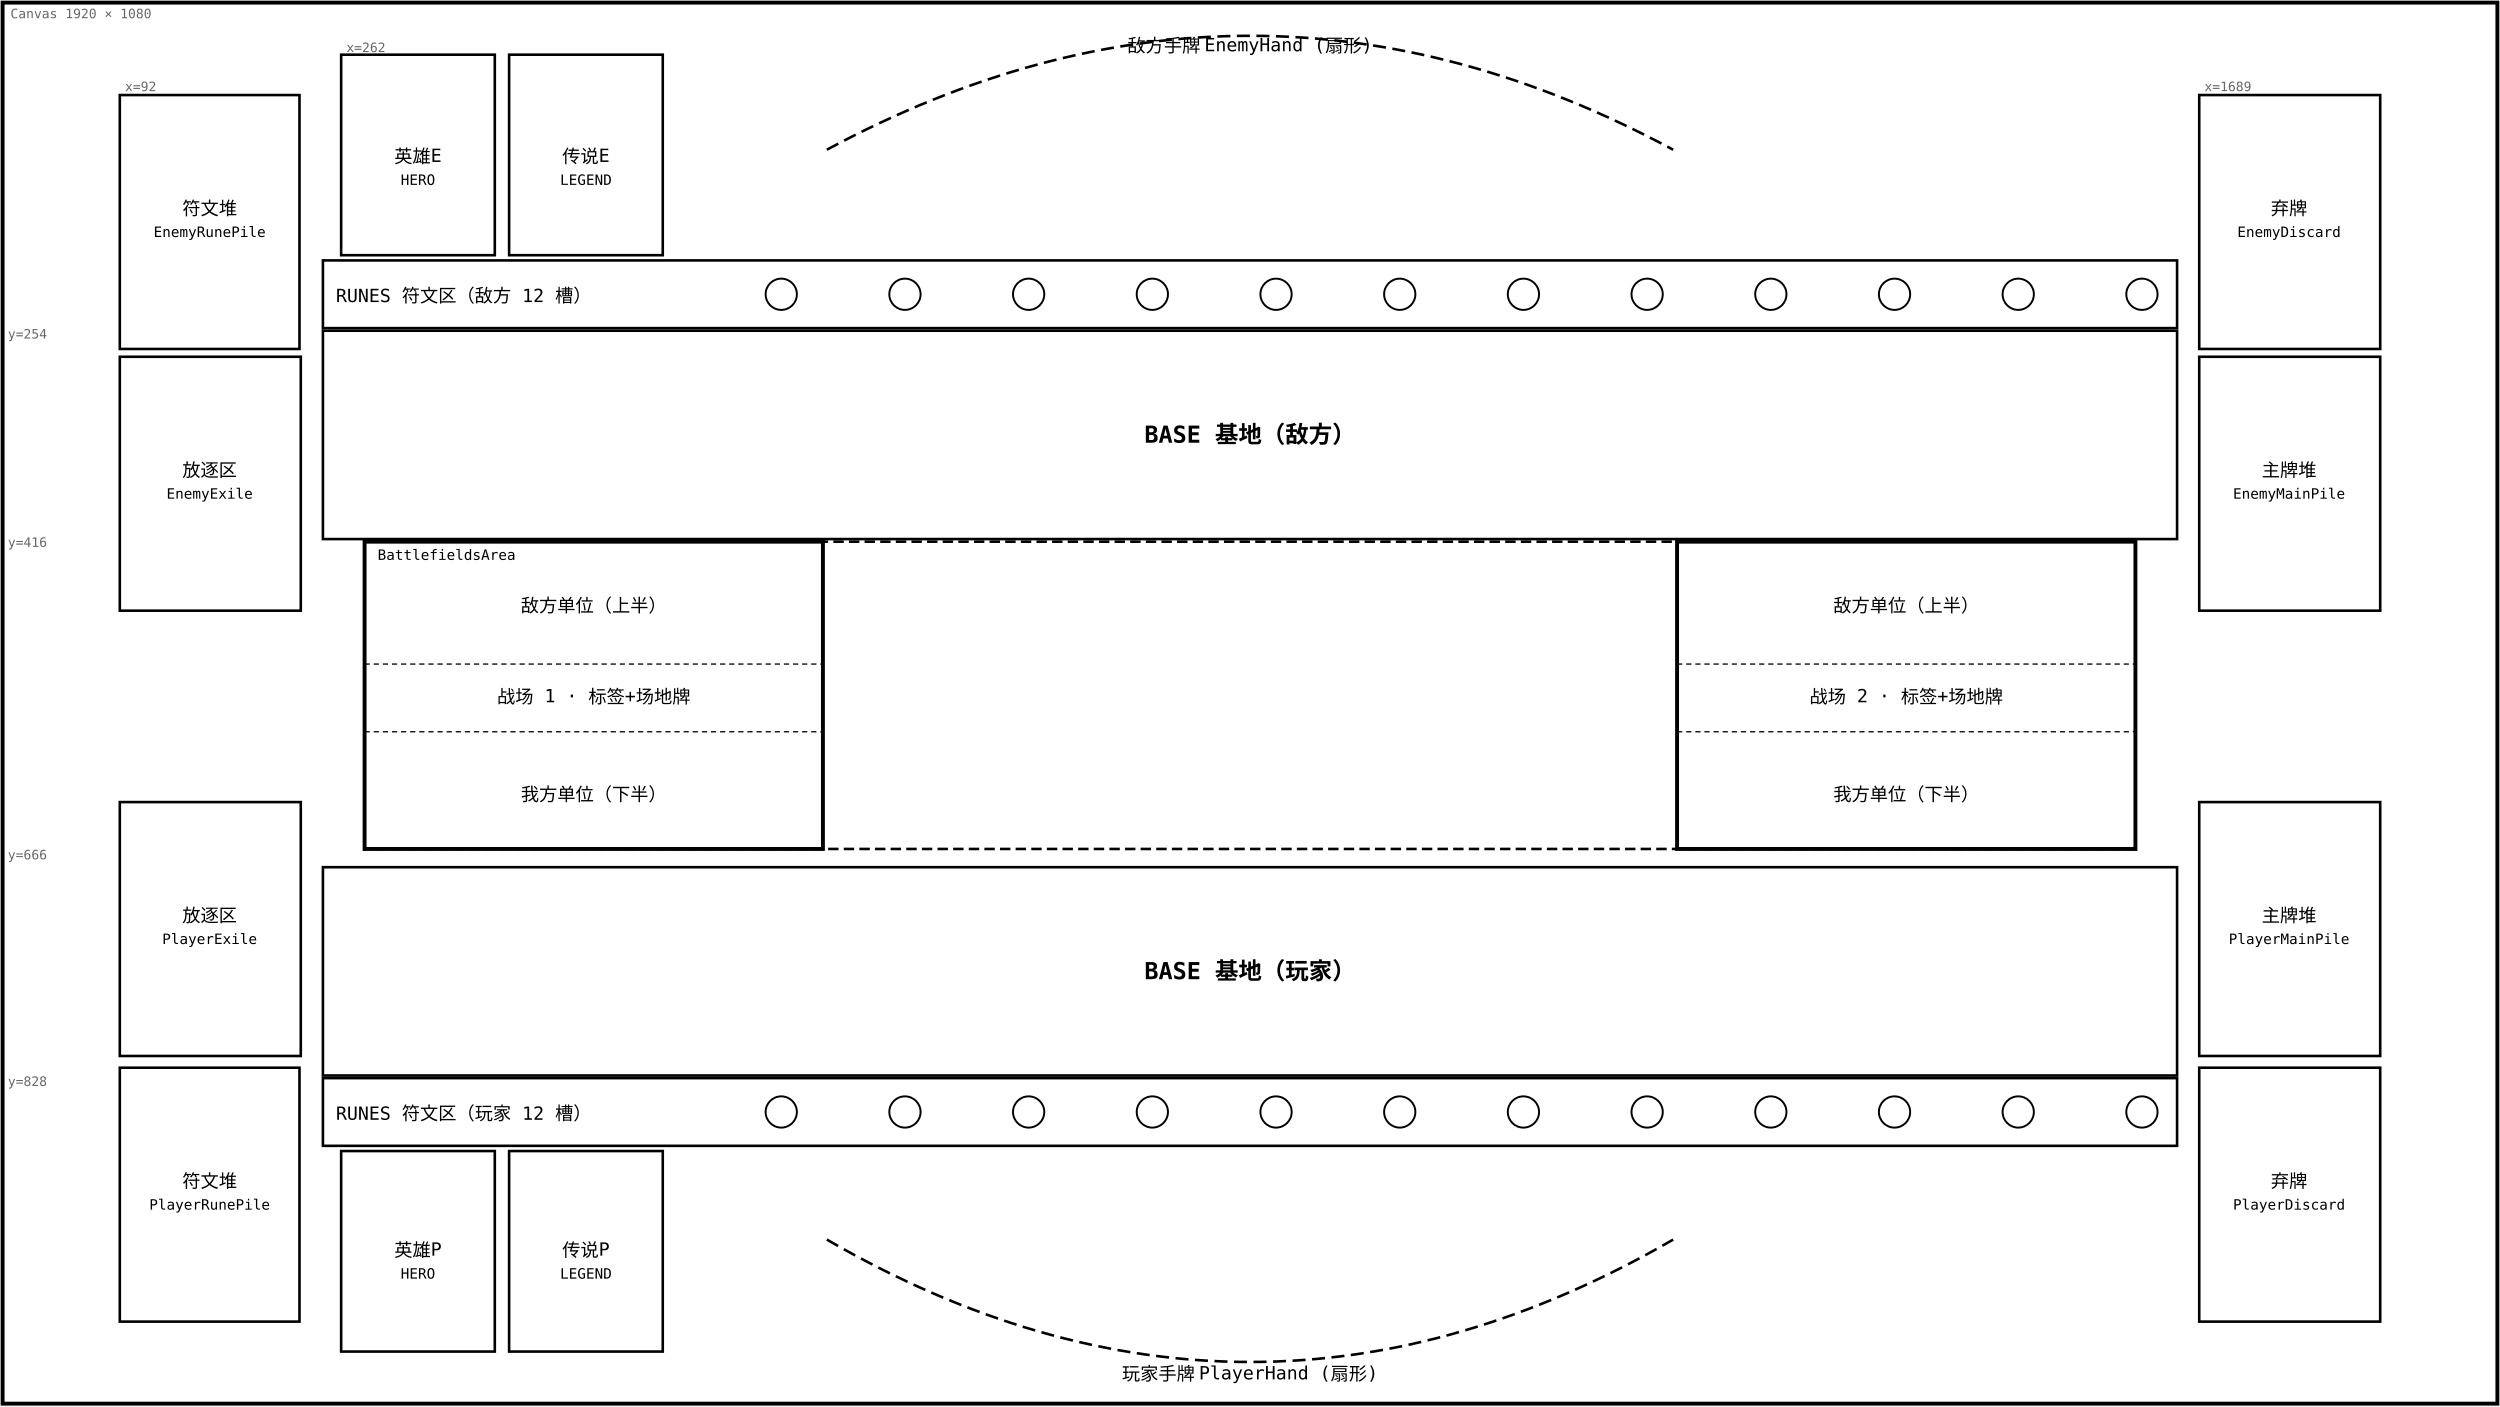
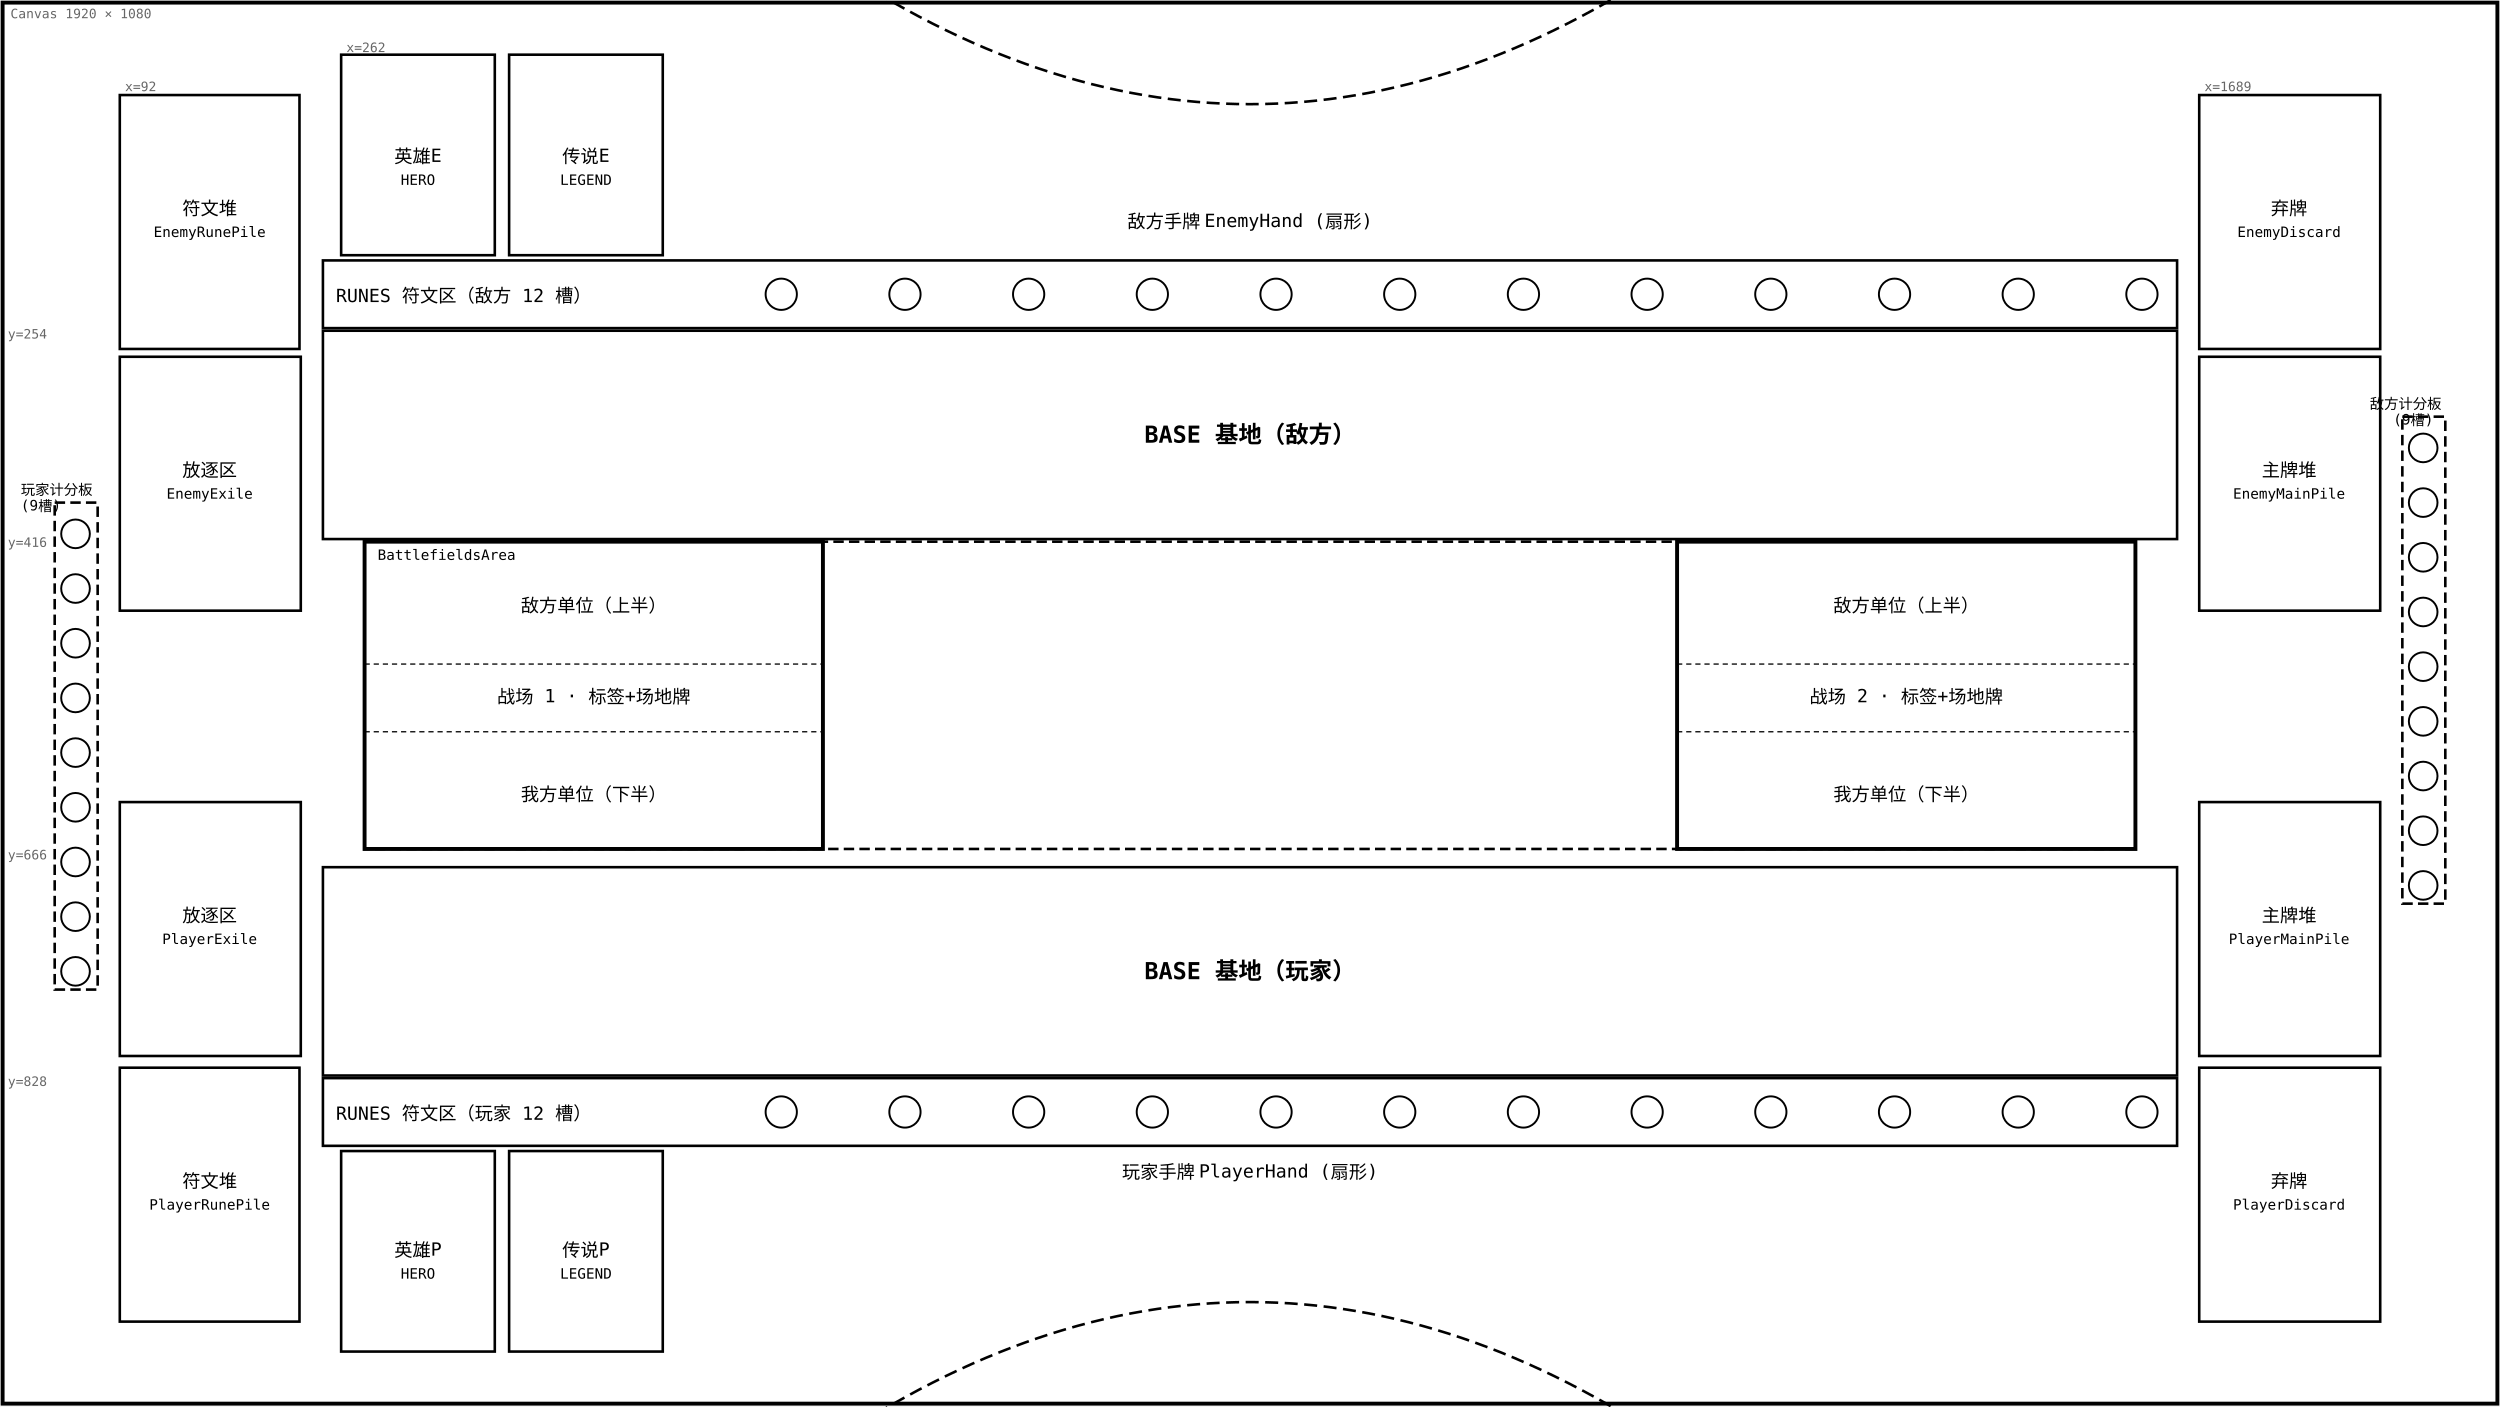
<svg xmlns="http://www.w3.org/2000/svg" viewBox="0 0 1920 1080" width="1920" height="1080" font-family="monospace">
  <style>
    .bg { fill:#ffffff; }
    .zone { fill:none; stroke:#000; stroke-width:2; }
    .zone-dash { fill:none; stroke:#000; stroke-width:2; stroke-dasharray:8,4; }
    .pile { fill:none; stroke:#000; stroke-width:2; }
    .bf { fill:none; stroke:#000; stroke-width:3; }
    .bf-half { fill:none; stroke:#000; stroke-width:1; stroke-dasharray:4,3; }
    .hand { fill:none; stroke:#000; stroke-width:2; stroke-dasharray:10,5; }
    .rune { fill:none; stroke:#000; stroke-width:1.5; }
    .lbl { fill:#000; font-size:18px; font-weight:bold; }
    .lbl-sm { fill:#000; font-size:14px; }
    .lbl-tiny { fill:#000; font-size:11px; }
    .axis { fill:#666; font-size:10px; }
  </style>
  <rect class="bg" x="0" y="0" width="1920" height="1080" />
  <rect x="2" y="2" width="1916" height="1076" fill="none" stroke="#000" stroke-width="3" />
-   <path class="hand" d="M 635 115 Q 960 -60 1285 115" />
-   <text class="lbl-sm" x="960" y="40" text-anchor="middle">敌方手牌 EnemyHand (扇形)</text>
+   <path class="hand" d="M 635 -30 Q 960 190 1285 -30" />
+   <text class="lbl-sm" x="960" y="175" text-anchor="middle">敌方手牌 EnemyHand (扇形)</text>
  <rect class="zone" x="262" y="42" width="118" height="154" />
  <text class="lbl-sm" x="321" y="125" text-anchor="middle">英雄E</text>
  <text class="lbl-tiny" x="321" y="142" text-anchor="middle">HERO</text>
  <rect class="zone" x="391" y="42" width="118" height="154" />
  <text class="lbl-sm" x="450" y="125" text-anchor="middle">传说E</text>
  <text class="lbl-tiny" x="450" y="142" text-anchor="middle">LEGEND</text>
  <rect class="pile" x="92" y="73" width="138" height="195" />
  <text class="lbl-sm" x="161" y="165" text-anchor="middle">符文堆</text>
  <text class="lbl-tiny" x="161" y="182" text-anchor="middle">EnemyRunePile</text>
  <rect class="pile" x="92" y="274" width="139" height="195" />
  <text class="lbl-sm" x="161" y="366" text-anchor="middle">放逐区</text>
  <text class="lbl-tiny" x="161" y="383" text-anchor="middle">EnemyExile</text>
  <rect class="pile" x="1689" y="73" width="139" height="195" />
  <text class="lbl-sm" x="1758" y="165" text-anchor="middle">弃牌</text>
  <text class="lbl-tiny" x="1758" y="182" text-anchor="middle">EnemyDiscard</text>
  <rect class="pile" x="1689" y="274" width="139" height="195" />
  <text class="lbl-sm" x="1758" y="366" text-anchor="middle">主牌堆</text>
  <text class="lbl-tiny" x="1758" y="383" text-anchor="middle">EnemyMainPile</text>
  <rect class="zone" x="248" y="200" width="1424" height="52" />
  <text class="lbl-sm" x="258" y="232">RUNES 符文区（敌方 12 槽）</text>
  <g>
    
    
  </g>
  <g fill="none" stroke="#000" stroke-width="1.5">
    <circle cx="600" cy="226" r="12" />
    <circle cx="695" cy="226" r="12" />
    <circle cx="790" cy="226" r="12" />
    <circle cx="885" cy="226" r="12" />
    <circle cx="980" cy="226" r="12" />
    <circle cx="1075" cy="226" r="12" />
    <circle cx="1170" cy="226" r="12" />
    <circle cx="1265" cy="226" r="12" />
    <circle cx="1360" cy="226" r="12" />
    <circle cx="1455" cy="226" r="12" />
    <circle cx="1550" cy="226" r="12" />
    <circle cx="1645" cy="226" r="12" />
  </g>
  <rect class="zone" x="248" y="254" width="1424" height="160" />
  <text class="lbl" x="960" y="340" text-anchor="middle">BASE 基地（敌方）</text>
  <rect class="zone-dash" x="280" y="416" width="1360" height="236" />
  <text class="lbl-tiny" x="290" y="430">BattlefieldsArea</text>
  <rect class="bf" x="280" y="416" width="352" height="236" />
  <line class="bf-half" x1="280" y1="510" x2="632" y2="510" />
  <line class="bf-half" x1="280" y1="562" x2="632" y2="562" />
  <text class="lbl-sm" x="456" y="470" text-anchor="middle">敌方单位（上半）</text>
  <text class="lbl-sm" x="456" y="540" text-anchor="middle">战场 1 · 标签+场地牌</text>
  <text class="lbl-sm" x="456" y="615" text-anchor="middle">我方单位（下半）</text>
  <rect class="bf" x="1288" y="416" width="352" height="236" />
  <line class="bf-half" x1="1288" y1="510" x2="1640" y2="510" />
  <line class="bf-half" x1="1288" y1="562" x2="1640" y2="562" />
  <text class="lbl-sm" x="1464" y="470" text-anchor="middle">敌方单位（上半）</text>
  <text class="lbl-sm" x="1464" y="540" text-anchor="middle">战场 2 · 标签+场地牌</text>
  <text class="lbl-sm" x="1464" y="615" text-anchor="middle">我方单位（下半）</text>
  <rect class="zone" x="248" y="666" width="1424" height="160" />
  <text class="lbl" x="960" y="752" text-anchor="middle">BASE 基地（玩家）</text>
  <rect class="zone" x="248" y="828" width="1424" height="52" />
  <text class="lbl-sm" x="258" y="860">RUNES 符文区（玩家 12 槽）</text>
  <g fill="none" stroke="#000" stroke-width="1.5">
    <circle cx="600" cy="854" r="12" />
    <circle cx="695" cy="854" r="12" />
    <circle cx="790" cy="854" r="12" />
    <circle cx="885" cy="854" r="12" />
    <circle cx="980" cy="854" r="12" />
    <circle cx="1075" cy="854" r="12" />
    <circle cx="1170" cy="854" r="12" />
    <circle cx="1265" cy="854" r="12" />
    <circle cx="1360" cy="854" r="12" />
    <circle cx="1455" cy="854" r="12" />
    <circle cx="1550" cy="854" r="12" />
    <circle cx="1645" cy="854" r="12" />
  </g>
  <rect class="zone" x="262" y="884" width="118" height="154" />
  <text class="lbl-sm" x="321" y="965" text-anchor="middle">英雄P</text>
  <text class="lbl-tiny" x="321" y="982" text-anchor="middle">HERO</text>
  <rect class="zone" x="391" y="884" width="118" height="154" />
  <text class="lbl-sm" x="450" y="965" text-anchor="middle">传说P</text>
  <text class="lbl-tiny" x="450" y="982" text-anchor="middle">LEGEND</text>
  <rect class="pile" x="92" y="616" width="139" height="195" />
  <text class="lbl-sm" x="161" y="708" text-anchor="middle">放逐区</text>
  <text class="lbl-tiny" x="161" y="725" text-anchor="middle">PlayerExile</text>
  <rect class="pile" x="92" y="820" width="138" height="195" />
  <text class="lbl-sm" x="161" y="912" text-anchor="middle">符文堆</text>
  <text class="lbl-tiny" x="161" y="929" text-anchor="middle">PlayerRunePile</text>
  <rect class="pile" x="1689" y="616" width="139" height="195" />
  <text class="lbl-sm" x="1758" y="708" text-anchor="middle">主牌堆</text>
  <text class="lbl-tiny" x="1758" y="725" text-anchor="middle">PlayerMainPile</text>
  <rect class="pile" x="1689" y="820" width="139" height="195" />
  <text class="lbl-sm" x="1758" y="912" text-anchor="middle">弃牌</text>
  <text class="lbl-tiny" x="1758" y="929" text-anchor="middle">PlayerDiscard</text>
-   <path class="hand" d="M 635 952 Q 960 1140 1285 952" />
-   <text class="lbl-sm" x="960" y="1060" text-anchor="middle">玩家手牌 PlayerHand (扇形)</text>
+   <path class="hand" d="M 635 1110 Q 960 890 1285 1110" />
+   <text class="lbl-sm" x="960" y="905" text-anchor="middle">玩家手牌 PlayerHand (扇形)</text>
+   <rect class="zone-dash" x="42" y="386" width="33" height="374" />
+   <text class="lbl-tiny" x="16" y="380">玩家计分板</text>
+   <text class="lbl-tiny" x="16" y="392">(9槽)</text>
+   <g fill="none" stroke="#000" stroke-width="1.5">
+     <circle cx="58" cy="410" r="11" />
+     <circle cx="58" cy="452" r="11" />
+     <circle cx="58" cy="494" r="11" />
+     <circle cx="58" cy="536" r="11" />
+     <circle cx="58" cy="578" r="11" />
+     <circle cx="58" cy="620" r="11" />
+     <circle cx="58" cy="662" r="11" />
+     <circle cx="58" cy="704" r="11" />
+     <circle cx="58" cy="746" r="11" />
+   </g>
+   <rect class="zone-dash" x="1845" y="320" width="33" height="374" />
+   <text class="lbl-tiny" x="1820" y="314">敌方计分板</text>
+   <text class="lbl-tiny" x="1838" y="326">(9槽)</text>
+   <g fill="none" stroke="#000" stroke-width="1.5">
+     <circle cx="1861" cy="344" r="11" />
+     <circle cx="1861" cy="386" r="11" />
+     <circle cx="1861" cy="428" r="11" />
+     <circle cx="1861" cy="470" r="11" />
+     <circle cx="1861" cy="512" r="11" />
+     <circle cx="1861" cy="554" r="11" />
+     <circle cx="1861" cy="596" r="11" />
+     <circle cx="1861" cy="638" r="11" />
+     <circle cx="1861" cy="680" r="11" />
+   </g>
  <text class="axis" x="8" y="14">Canvas 1920 × 1080</text>
  <text class="axis" x="96" y="70">x=92</text>
  <text class="axis" x="266" y="40">x=262</text>
  <text class="axis" x="1693" y="70">x=1689</text>
  <text class="axis" x="6" y="260">y=254</text>
  <text class="axis" x="6" y="420">y=416</text>
  <text class="axis" x="6" y="660">y=666</text>
  <text class="axis" x="6" y="834">y=828</text>
</svg>
